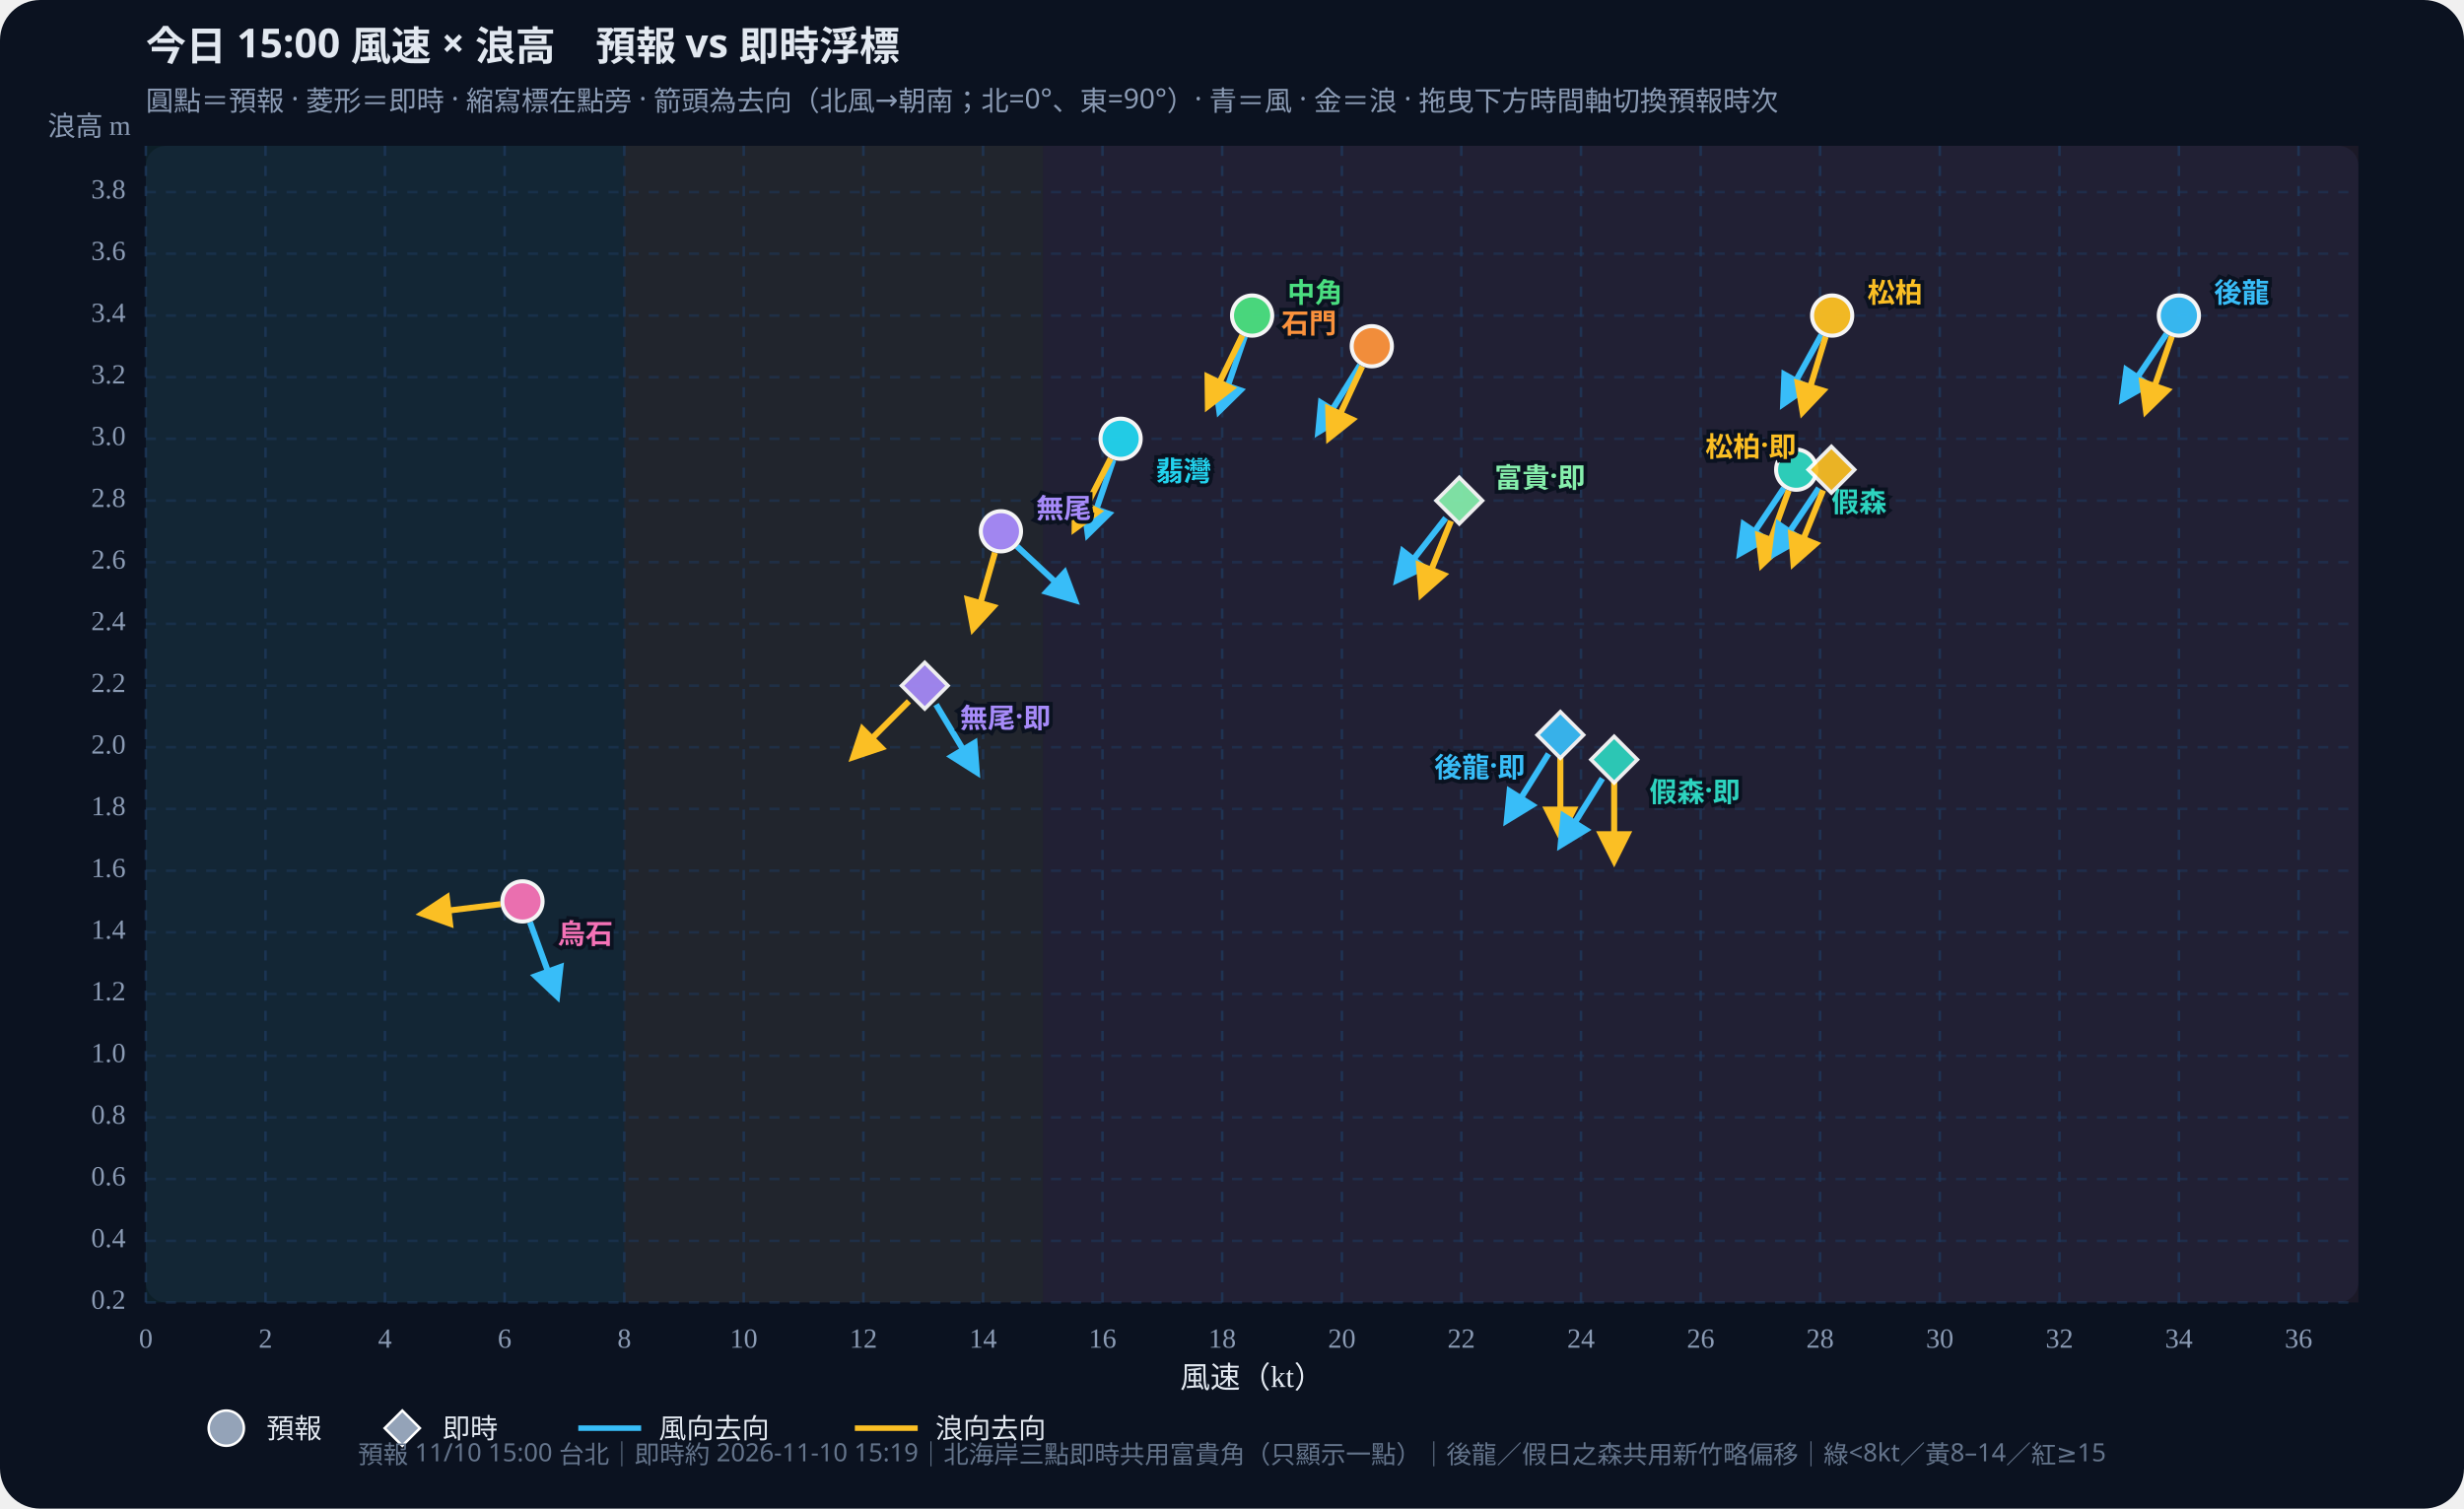
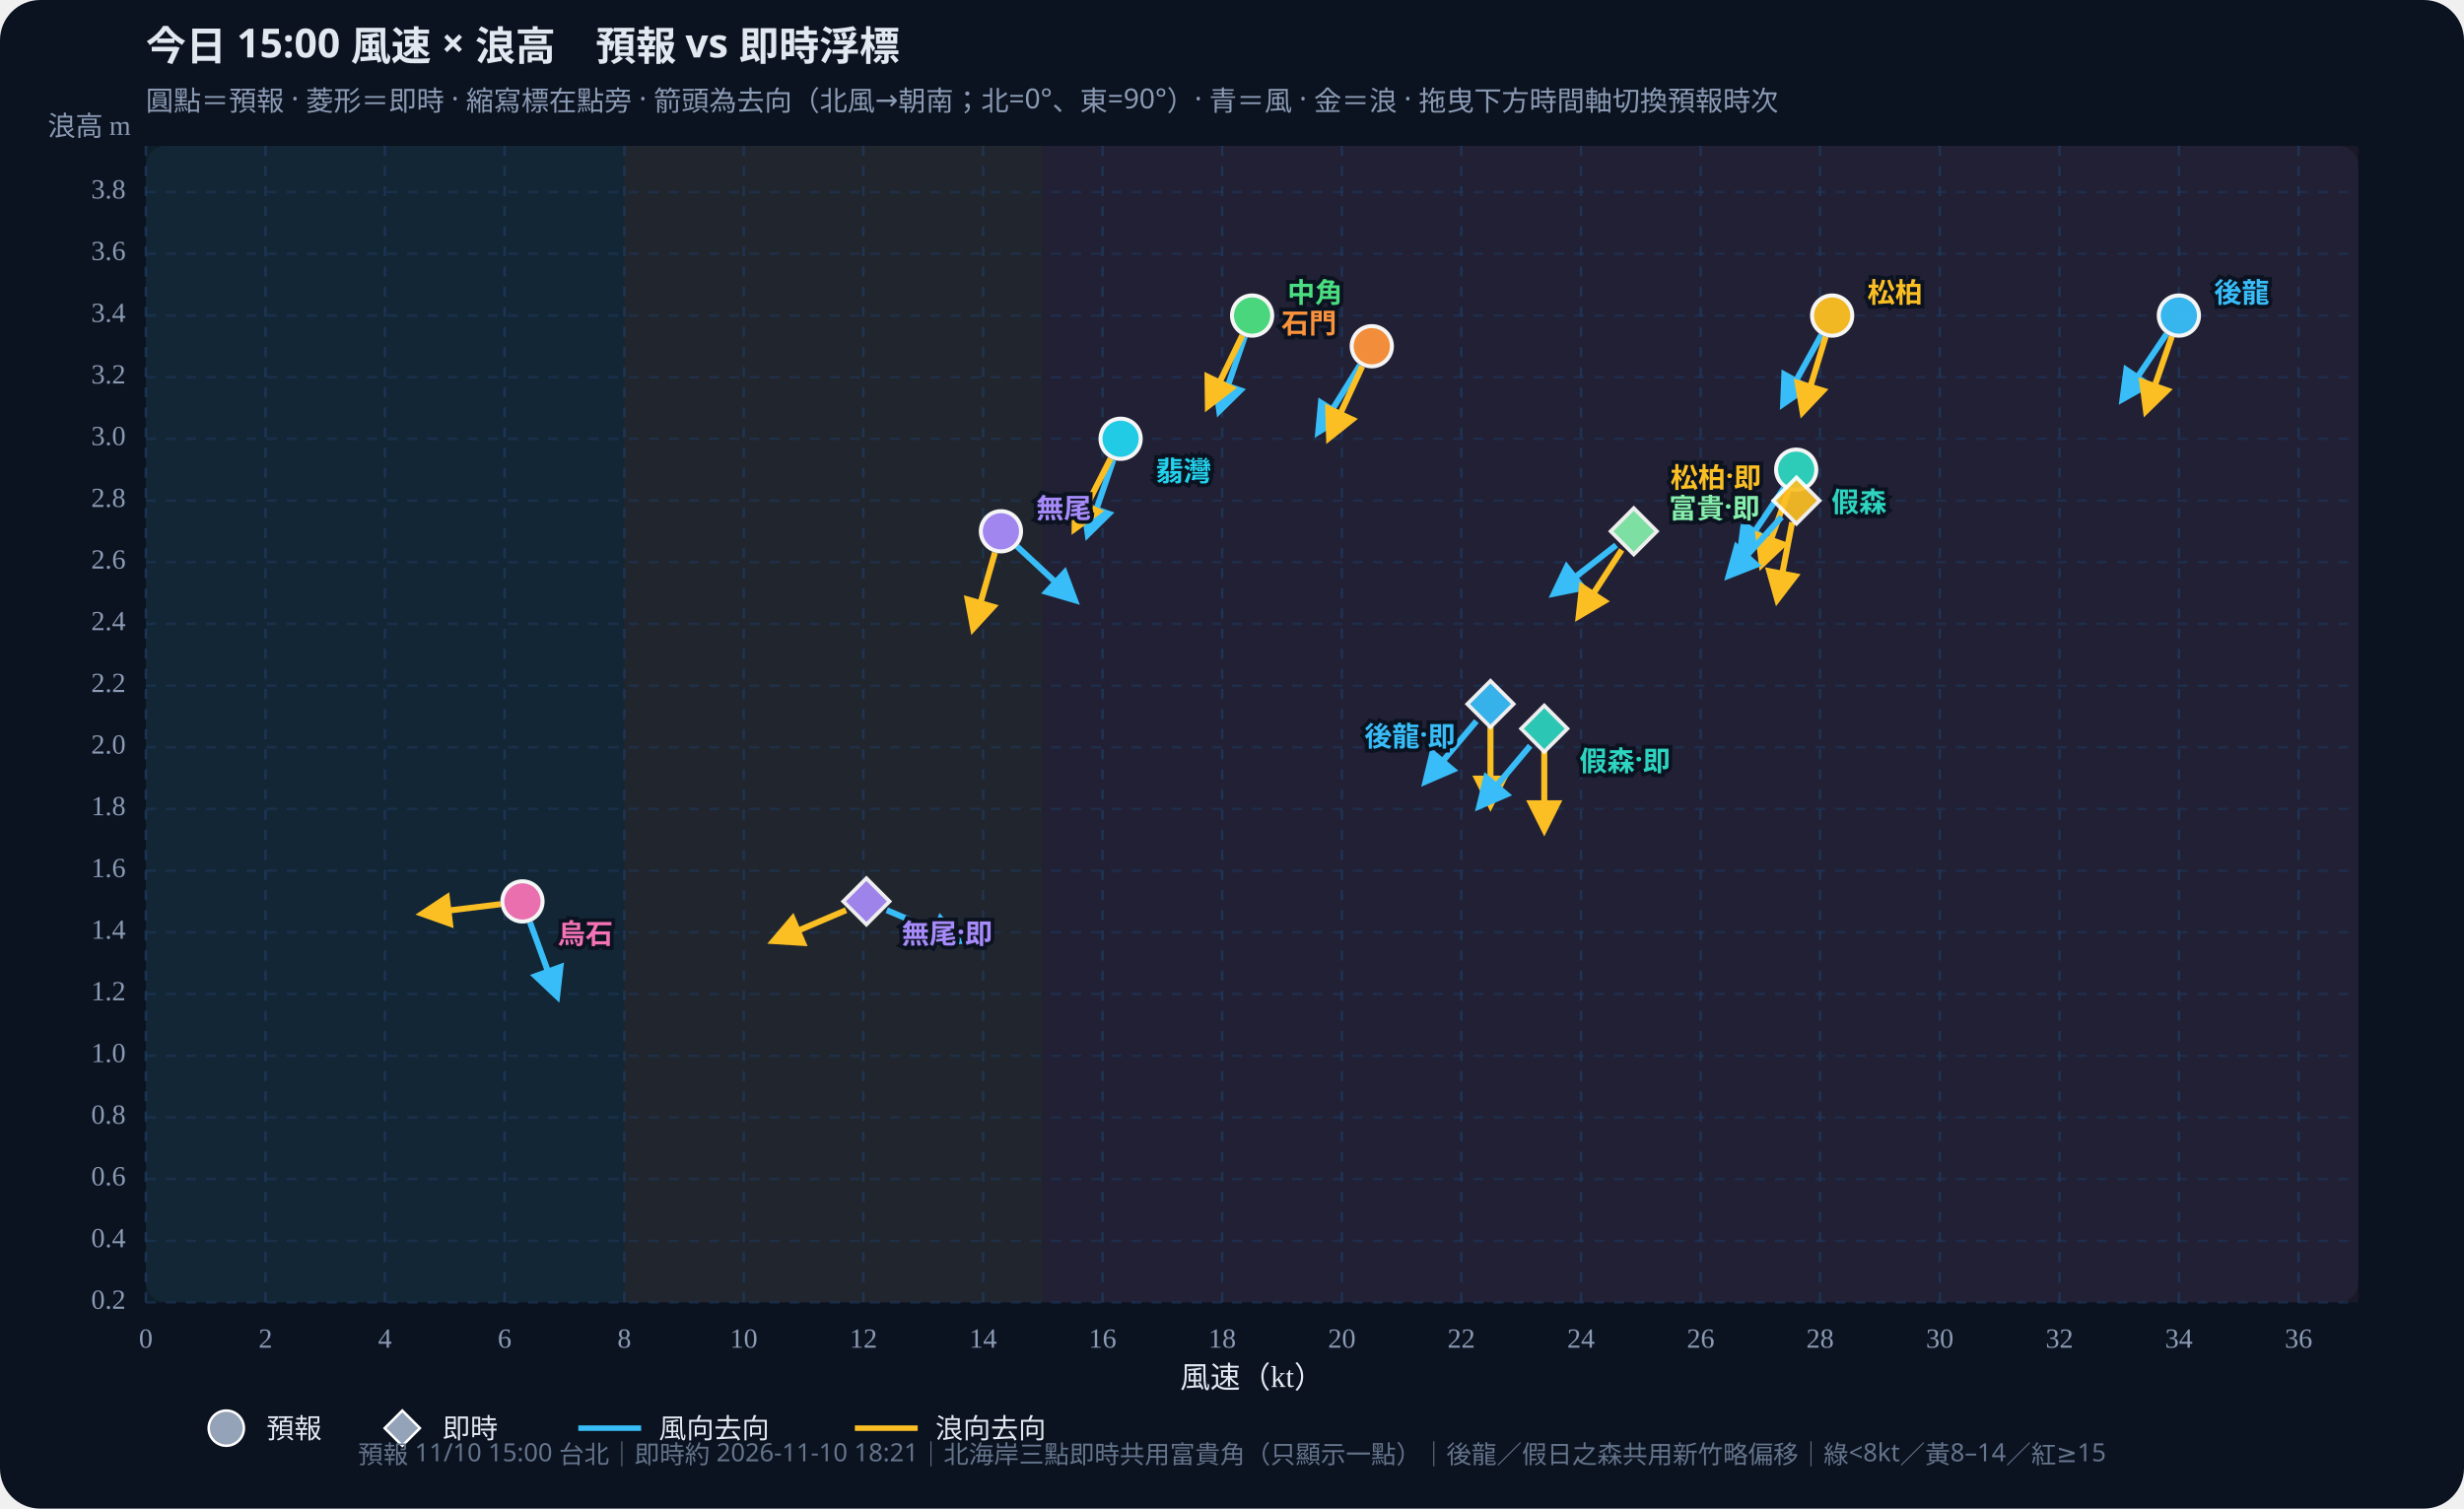
<svg xmlns="http://www.w3.org/2000/svg" id="wws-svg" viewBox="0 0 980 600" role="img" aria-label="風速與浪高散佈圖，可拖曳時間軸切換預報時次" style="width:100%;height:auto;display:block">
  <rect width="980" height="600" fill="#0b1220" rx="16" />
  <rect x="58" y="58" width="880" height="460" fill="#111a2e" rx="8" />
  <rect x="58.0" y="58" width="190.3" height="460" fill="#34d399" opacity="0.07" />
  <rect x="248.3" y="58" width="166.5" height="460" fill="#fbbf24" opacity="0.07" />
  <rect x="414.8" y="58" width="523.2" height="460" fill="#fb7185" opacity="0.07" />
  <defs>
    <marker id="arrow-38bdf8" viewBox="0 0 10 10" refX="8" refY="5" markerWidth="6" markerHeight="6" orient="auto-start-reverse">
      <path d="M0,0 L10,5 L0,10 z" fill="#38bdf8" />
    </marker>
    <marker id="arrow-fbbf24" viewBox="0 0 10 10" refX="8" refY="5" markerWidth="6" markerHeight="6" orient="auto-start-reverse">
      <path d="M0,0 L10,5 L0,10 z" fill="#fbbf24" />
    </marker>
  </defs>
  <text id="wws-title" x="58" y="24" fill="#e2e8f0" font-size="16" font-weight="700" font-family="Noto Sans TC,system-ui,sans-serif">今日 15:00 風速 × 浪高　預報 vs 即時浮標</text>
  <text x="58" y="44" fill="#8b9bb4" font-size="11" font-family="Noto Sans TC,system-ui,sans-serif">圓點＝預報 · 菱形＝即時 · 縮寫標在點旁 · 箭頭為去向（北風→朝南；北=0°、東=90°）· 青＝風 · 金＝浪 · 拖曳下方時間軸切換預報時次</text>
  <line x1="58.0" y1="58" x2="58.0" y2="518" stroke="#1e3a5f" stroke-dasharray="4 4" opacity="0.7" />
  <text x="58.0" y="536" text-anchor="middle" fill="#8b9bb4" font-size="11">0</text>
  <line x1="105.6" y1="58" x2="105.6" y2="518" stroke="#1e3a5f" stroke-dasharray="4 4" opacity="0.7" />
  <text x="105.6" y="536" text-anchor="middle" fill="#8b9bb4" font-size="11">2</text>
  <line x1="153.1" y1="58" x2="153.1" y2="518" stroke="#1e3a5f" stroke-dasharray="4 4" opacity="0.7" />
  <text x="153.1" y="536" text-anchor="middle" fill="#8b9bb4" font-size="11">4</text>
  <line x1="200.7" y1="58" x2="200.7" y2="518" stroke="#1e3a5f" stroke-dasharray="4 4" opacity="0.7" />
  <text x="200.7" y="536" text-anchor="middle" fill="#8b9bb4" font-size="11">6</text>
  <line x1="248.3" y1="58" x2="248.3" y2="518" stroke="#1e3a5f" stroke-dasharray="4 4" opacity="0.7" />
  <text x="248.3" y="536" text-anchor="middle" fill="#8b9bb4" font-size="11">8</text>
  <line x1="295.8" y1="58" x2="295.8" y2="518" stroke="#1e3a5f" stroke-dasharray="4 4" opacity="0.7" />
  <text x="295.8" y="536" text-anchor="middle" fill="#8b9bb4" font-size="11">10</text>
  <line x1="343.4" y1="58" x2="343.4" y2="518" stroke="#1e3a5f" stroke-dasharray="4 4" opacity="0.7" />
  <text x="343.4" y="536" text-anchor="middle" fill="#8b9bb4" font-size="11">12</text>
  <line x1="391.0" y1="58" x2="391.0" y2="518" stroke="#1e3a5f" stroke-dasharray="4 4" opacity="0.7" />
  <text x="391.0" y="536" text-anchor="middle" fill="#8b9bb4" font-size="11">14</text>
  <line x1="438.5" y1="58" x2="438.5" y2="518" stroke="#1e3a5f" stroke-dasharray="4 4" opacity="0.7" />
  <text x="438.5" y="536" text-anchor="middle" fill="#8b9bb4" font-size="11">16</text>
  <line x1="486.1" y1="58" x2="486.1" y2="518" stroke="#1e3a5f" stroke-dasharray="4 4" opacity="0.7" />
  <text x="486.1" y="536" text-anchor="middle" fill="#8b9bb4" font-size="11">18</text>
  <line x1="533.7" y1="58" x2="533.7" y2="518" stroke="#1e3a5f" stroke-dasharray="4 4" opacity="0.7" />
  <text x="533.7" y="536" text-anchor="middle" fill="#8b9bb4" font-size="11">20</text>
  <line x1="581.2" y1="58" x2="581.2" y2="518" stroke="#1e3a5f" stroke-dasharray="4 4" opacity="0.7" />
  <text x="581.2" y="536" text-anchor="middle" fill="#8b9bb4" font-size="11">22</text>
  <line x1="628.8" y1="58" x2="628.8" y2="518" stroke="#1e3a5f" stroke-dasharray="4 4" opacity="0.7" />
  <text x="628.8" y="536" text-anchor="middle" fill="#8b9bb4" font-size="11">24</text>
  <line x1="676.4" y1="58" x2="676.4" y2="518" stroke="#1e3a5f" stroke-dasharray="4 4" opacity="0.7" />
  <text x="676.4" y="536" text-anchor="middle" fill="#8b9bb4" font-size="11">26</text>
  <line x1="723.9" y1="58" x2="723.9" y2="518" stroke="#1e3a5f" stroke-dasharray="4 4" opacity="0.7" />
  <text x="723.9" y="536" text-anchor="middle" fill="#8b9bb4" font-size="11">28</text>
  <line x1="771.5" y1="58" x2="771.5" y2="518" stroke="#1e3a5f" stroke-dasharray="4 4" opacity="0.7" />
  <text x="771.5" y="536" text-anchor="middle" fill="#8b9bb4" font-size="11">30</text>
  <line x1="819.1" y1="58" x2="819.1" y2="518" stroke="#1e3a5f" stroke-dasharray="4 4" opacity="0.7" />
  <text x="819.1" y="536" text-anchor="middle" fill="#8b9bb4" font-size="11">32</text>
  <line x1="866.6" y1="58" x2="866.6" y2="518" stroke="#1e3a5f" stroke-dasharray="4 4" opacity="0.7" />
  <text x="866.6" y="536" text-anchor="middle" fill="#8b9bb4" font-size="11">34</text>
  <line x1="914.2" y1="58" x2="914.2" y2="518" stroke="#1e3a5f" stroke-dasharray="4 4" opacity="0.7" />
  <text x="914.2" y="536" text-anchor="middle" fill="#8b9bb4" font-size="11">36</text>
  <line x1="58" y1="518.0" x2="938" y2="518.0" stroke="#1e3a5f" stroke-dasharray="4 4" opacity="0.5" />
  <text x="50" y="518.0" text-anchor="end" dominant-baseline="middle" fill="#8b9bb4" font-size="11">0.2</text>
  <line x1="58" y1="493.5" x2="938" y2="493.5" stroke="#1e3a5f" stroke-dasharray="4 4" opacity="0.5" />
  <text x="50" y="493.5" text-anchor="end" dominant-baseline="middle" fill="#8b9bb4" font-size="11">0.4</text>
  <line x1="58" y1="468.9" x2="938" y2="468.9" stroke="#1e3a5f" stroke-dasharray="4 4" opacity="0.5" />
  <text x="50" y="468.9" text-anchor="end" dominant-baseline="middle" fill="#8b9bb4" font-size="11">0.6</text>
  <line x1="58" y1="444.4" x2="938" y2="444.4" stroke="#1e3a5f" stroke-dasharray="4 4" opacity="0.5" />
  <text x="50" y="444.4" text-anchor="end" dominant-baseline="middle" fill="#8b9bb4" font-size="11">0.8</text>
  <line x1="58" y1="419.9" x2="938" y2="419.9" stroke="#1e3a5f" stroke-dasharray="4 4" opacity="0.5" />
  <text x="50" y="419.9" text-anchor="end" dominant-baseline="middle" fill="#8b9bb4" font-size="11">1.0</text>
  <line x1="58" y1="395.3" x2="938" y2="395.3" stroke="#1e3a5f" stroke-dasharray="4 4" opacity="0.5" />
  <text x="50" y="395.3" text-anchor="end" dominant-baseline="middle" fill="#8b9bb4" font-size="11">1.2</text>
  <line x1="58" y1="370.8" x2="938" y2="370.8" stroke="#1e3a5f" stroke-dasharray="4 4" opacity="0.5" />
  <text x="50" y="370.8" text-anchor="end" dominant-baseline="middle" fill="#8b9bb4" font-size="11">1.4</text>
  <line x1="58" y1="346.3" x2="938" y2="346.3" stroke="#1e3a5f" stroke-dasharray="4 4" opacity="0.5" />
  <text x="50" y="346.3" text-anchor="end" dominant-baseline="middle" fill="#8b9bb4" font-size="11">1.6</text>
  <line x1="58" y1="321.7" x2="938" y2="321.7" stroke="#1e3a5f" stroke-dasharray="4 4" opacity="0.5" />
  <text x="50" y="321.7" text-anchor="end" dominant-baseline="middle" fill="#8b9bb4" font-size="11">1.8</text>
  <line x1="58" y1="297.2" x2="938" y2="297.2" stroke="#1e3a5f" stroke-dasharray="4 4" opacity="0.5" />
  <text x="50" y="297.2" text-anchor="end" dominant-baseline="middle" fill="#8b9bb4" font-size="11">2.0</text>
  <line x1="58" y1="272.7" x2="938" y2="272.7" stroke="#1e3a5f" stroke-dasharray="4 4" opacity="0.5" />
  <text x="50" y="272.7" text-anchor="end" dominant-baseline="middle" fill="#8b9bb4" font-size="11">2.2</text>
  <line x1="58" y1="248.1" x2="938" y2="248.1" stroke="#1e3a5f" stroke-dasharray="4 4" opacity="0.5" />
  <text x="50" y="248.1" text-anchor="end" dominant-baseline="middle" fill="#8b9bb4" font-size="11">2.4</text>
  <line x1="58" y1="223.6" x2="938" y2="223.6" stroke="#1e3a5f" stroke-dasharray="4 4" opacity="0.5" />
  <text x="50" y="223.6" text-anchor="end" dominant-baseline="middle" fill="#8b9bb4" font-size="11">2.6</text>
  <line x1="58" y1="199.1" x2="938" y2="199.1" stroke="#1e3a5f" stroke-dasharray="4 4" opacity="0.5" />
  <text x="50" y="199.1" text-anchor="end" dominant-baseline="middle" fill="#8b9bb4" font-size="11">2.8</text>
  <line x1="58" y1="174.5" x2="938" y2="174.5" stroke="#1e3a5f" stroke-dasharray="4 4" opacity="0.5" />
  <text x="50" y="174.5" text-anchor="end" dominant-baseline="middle" fill="#8b9bb4" font-size="11">3.0</text>
  <line x1="58" y1="150.0" x2="938" y2="150.0" stroke="#1e3a5f" stroke-dasharray="4 4" opacity="0.5" />
  <text x="50" y="150.0" text-anchor="end" dominant-baseline="middle" fill="#8b9bb4" font-size="11">3.2</text>
  <line x1="58" y1="125.5" x2="938" y2="125.5" stroke="#1e3a5f" stroke-dasharray="4 4" opacity="0.5" />
  <text x="50" y="125.5" text-anchor="end" dominant-baseline="middle" fill="#8b9bb4" font-size="11">3.4</text>
  <line x1="58" y1="100.9" x2="938" y2="100.9" stroke="#1e3a5f" stroke-dasharray="4 4" opacity="0.5" />
  <text x="50" y="100.9" text-anchor="end" dominant-baseline="middle" fill="#8b9bb4" font-size="11">3.6</text>
  <line x1="58" y1="76.4" x2="938" y2="76.4" stroke="#1e3a5f" stroke-dasharray="4 4" opacity="0.5" />
  <text x="50" y="76.4" text-anchor="end" dominant-baseline="middle" fill="#8b9bb4" font-size="11">3.8</text>
  <text x="498" y="552" text-anchor="middle" fill="#e2e8f0" font-size="12">風速（kt）</text>
  <text x="52" y="54" text-anchor="end" fill="#8b9bb4" font-size="11">浪高 m</text>
  <g id="wws-forecast-layer">
    <line x1="861.7" y1="132.8" x2="844.3" y2="158.6" stroke="#38bdf8" stroke-width="2.4" marker-end="url(#arrow-38bdf8)" />
    <line x1="863.8" y1="133.8" x2="853.6" y2="163.3" stroke="#fbbf24" stroke-width="2.4" marker-end="url(#arrow-fbbf24)" />
    <circle cx="866.6" cy="125.5" r="8.0" fill="#38bdf8" stroke="#fff" stroke-width="1.6" opacity="0.95" />
    <line x1="709.5" y1="194.1" x2="692.1" y2="220.0" stroke="#38bdf8" stroke-width="2.4" marker-end="url(#arrow-38bdf8)" />
    <line x1="711.4" y1="195.1" x2="700.8" y2="224.4" stroke="#fbbf24" stroke-width="2.4" marker-end="url(#arrow-fbbf24)" />
    <circle cx="714.4" cy="186.8" r="8.0" fill="#2dd4bf" stroke="#fff" stroke-width="1.6" opacity="0.95" />
    <line x1="724.4" y1="133.2" x2="709.3" y2="160.5" stroke="#38bdf8" stroke-width="2.4" marker-end="url(#arrow-38bdf8)" />
    <line x1="726.1" y1="133.9" x2="717.0" y2="163.7" stroke="#fbbf24" stroke-width="2.4" marker-end="url(#arrow-fbbf24)" />
    <circle cx="728.7" cy="125.5" r="8.0" fill="#fbbf24" stroke="#fff" stroke-width="1.6" opacity="0.95" />
    <line x1="495.1" y1="133.8" x2="485.0" y2="163.3" stroke="#38bdf8" stroke-width="2.4" marker-end="url(#arrow-38bdf8)" />
    <line x1="494.1" y1="133.4" x2="480.5" y2="161.4" stroke="#fbbf24" stroke-width="2.4" marker-end="url(#arrow-fbbf24)" />
    <circle cx="498.0" cy="125.5" r="8.0" fill="#4ade80" stroke="#fff" stroke-width="1.6" opacity="0.95" />
    <line x1="442.8" y1="182.9" x2="432.7" y2="212.4" stroke="#38bdf8" stroke-width="2.4" marker-end="url(#arrow-38bdf8)" />
    <line x1="441.7" y1="182.4" x2="427.5" y2="210.2" stroke="#fbbf24" stroke-width="2.4" marker-end="url(#arrow-fbbf24)" />
    <circle cx="445.7" cy="174.5" r="8.0" fill="#22d3ee" stroke="#fff" stroke-width="1.6" opacity="0.95" />
    <line x1="540.9" y1="145.2" x2="524.4" y2="171.7" stroke="#38bdf8" stroke-width="2.4" marker-end="url(#arrow-38bdf8)" />
    <line x1="541.8" y1="145.7" x2="528.7" y2="174.0" stroke="#fbbf24" stroke-width="2.4" marker-end="url(#arrow-fbbf24)" />
    <circle cx="545.6" cy="137.7" r="8.0" fill="#fb923c" stroke="#fff" stroke-width="1.6" opacity="0.95" />
    <line x1="404.5" y1="217.3" x2="427.4" y2="238.6" stroke="#38bdf8" stroke-width="2.4" marker-end="url(#arrow-38bdf8)" />
    <line x1="395.7" y1="219.8" x2="387.1" y2="249.8" stroke="#fbbf24" stroke-width="2.4" marker-end="url(#arrow-fbbf24)" />
    <circle cx="398.1" cy="211.3" r="8.0" fill="#a78bfa" stroke="#fff" stroke-width="1.6" opacity="0.95" />
    <line x1="210.8" y1="366.8" x2="221.5" y2="396.1" stroke="#38bdf8" stroke-width="2.4" marker-end="url(#arrow-38bdf8)" />
    <line x1="199.1" y1="359.6" x2="168.1" y2="363.4" stroke="#fbbf24" stroke-width="2.4" marker-end="url(#arrow-fbbf24)" />
    <circle cx="207.8" cy="358.5" r="8.0" fill="#f472b6" stroke="#fff" stroke-width="1.6" opacity="0.95" />
    <text x="880.6" y="115.5" text-anchor="start" dominant-baseline="central" fill="#38bdf8" font-size="11" font-weight="700" font-family="Noto Sans TC,system-ui,sans-serif" stroke="#0b1220" stroke-width="3" paint-order="stroke">後龍</text>
    <text x="728.4" y="198.8" text-anchor="start" dominant-baseline="central" fill="#2dd4bf" font-size="11" font-weight="700" font-family="Noto Sans TC,system-ui,sans-serif" stroke="#0b1220" stroke-width="3" paint-order="stroke">假森</text>
    <text x="742.7" y="115.5" text-anchor="start" dominant-baseline="central" fill="#fbbf24" font-size="11" font-weight="700" font-family="Noto Sans TC,system-ui,sans-serif" stroke="#0b1220" stroke-width="3" paint-order="stroke">松柏</text>
    <text x="512.0" y="115.5" text-anchor="start" dominant-baseline="central" fill="#4ade80" font-size="11" font-weight="700" font-family="Noto Sans TC,system-ui,sans-serif" stroke="#0b1220" stroke-width="3" paint-order="stroke">中角</text>
    <text x="459.7" y="186.5" text-anchor="start" dominant-baseline="central" fill="#22d3ee" font-size="11" font-weight="700" font-family="Noto Sans TC,system-ui,sans-serif" stroke="#0b1220" stroke-width="3" paint-order="stroke">翡灣</text>
    <text x="531.6" y="127.7" text-anchor="end" dominant-baseline="central" fill="#fb923c" font-size="11" font-weight="700" font-family="Noto Sans TC,system-ui,sans-serif" stroke="#0b1220" stroke-width="3" paint-order="stroke">石門</text>
    <text x="412.1" y="201.3" text-anchor="start" dominant-baseline="central" fill="#a78bfa" font-size="11" font-weight="700" font-family="Noto Sans TC,system-ui,sans-serif" stroke="#0b1220" stroke-width="3" paint-order="stroke">無尾</text>
    <text x="221.8" y="370.5" text-anchor="start" dominant-baseline="central" fill="#f472b6" font-size="11" font-weight="700" font-family="Noto Sans TC,system-ui,sans-serif" stroke="#0b1220" stroke-width="3" paint-order="stroke">烏石</text>
  </g>
  <g id="wws-live-layer">
-     <line x1="615.9" y1="299.8" x2="599.4" y2="326.2" stroke="#38bdf8" stroke-width="2.4" marker-end="url(#arrow-38bdf8)" />
-     <line x1="620.6" y1="301.1" x2="620.6" y2="332.3" stroke="#fbbf24" stroke-width="2.4" marker-end="url(#arrow-fbbf24)" />
-     <polygon points="620.6,283.1 629.8,292.3 620.6,301.5 611.4,292.3" fill="#38bdf8" stroke="#fff" stroke-width="1.5" opacity="0.92" />
-     <line x1="637.3" y1="309.6" x2="620.8" y2="336.0" stroke="#38bdf8" stroke-width="2.4" marker-end="url(#arrow-38bdf8)" />
-     <line x1="642.0" y1="310.9" x2="642.0" y2="342.1" stroke="#fbbf24" stroke-width="2.4" marker-end="url(#arrow-fbbf24)" />
-     <polygon points="642.0,292.9 651.2,302.1 642.0,311.3 632.8,302.1" fill="#2dd4bf" stroke="#fff" stroke-width="1.5" opacity="0.92" />
-     <line x1="723.4" y1="194.1" x2="706.0" y2="220.0" stroke="#38bdf8" stroke-width="2.4" marker-end="url(#arrow-38bdf8)" />
-     <line x1="725.1" y1="195.0" x2="713.4" y2="223.9" stroke="#fbbf24" stroke-width="2.4" marker-end="url(#arrow-fbbf24)" />
-     <polygon points="728.4,177.6 737.6,186.8 728.4,196.0 719.2,186.8" fill="#fbbf24" stroke="#fff" stroke-width="1.5" opacity="0.92" />
-     <line x1="575.0" y1="206.0" x2="555.8" y2="230.6" stroke="#38bdf8" stroke-width="2.4" marker-end="url(#arrow-38bdf8)" />
-     <line x1="577.1" y1="207.2" x2="565.4" y2="236.2" stroke="#fbbf24" stroke-width="2.4" marker-end="url(#arrow-fbbf24)" />
-     <polygon points="580.4,189.9 589.6,199.1 580.4,208.3 571.2,199.1" fill="#86efac" stroke="#fff" stroke-width="1.5" opacity="0.92" />
-     <line x1="372.3" y1="280.2" x2="388.4" y2="307.0" stroke="#38bdf8" stroke-width="2.4" marker-end="url(#arrow-38bdf8)" />
-     <line x1="361.5" y1="278.9" x2="339.5" y2="301.0" stroke="#fbbf24" stroke-width="2.4" marker-end="url(#arrow-fbbf24)" />
-     <polygon points="367.8,263.5 377.0,272.7 367.8,281.9 358.6,272.7" fill="#a78bfa" stroke="#fff" stroke-width="1.5" opacity="0.92" />
-     <text x="606.6" y="304.3" text-anchor="end" dominant-baseline="central" fill="#38bdf8" font-size="11" font-weight="700" font-family="Noto Sans TC,system-ui,sans-serif" stroke="#0b1220" stroke-width="3" paint-order="stroke">後龍·即</text>
-     <text x="656.0" y="314.1" text-anchor="start" dominant-baseline="central" fill="#2dd4bf" font-size="11" font-weight="700" font-family="Noto Sans TC,system-ui,sans-serif" stroke="#0b1220" stroke-width="3" paint-order="stroke">假森·即</text>
-     <text x="714.4" y="176.8" text-anchor="end" dominant-baseline="central" fill="#fbbf24" font-size="11" font-weight="700" font-family="Noto Sans TC,system-ui,sans-serif" stroke="#0b1220" stroke-width="3" paint-order="stroke">松柏·即</text>
-     <text x="594.4" y="189.1" text-anchor="start" dominant-baseline="central" fill="#86efac" font-size="11" font-weight="700" font-family="Noto Sans TC,system-ui,sans-serif" stroke="#0b1220" stroke-width="3" paint-order="stroke">富貴·即</text>
-     <text x="381.8" y="284.7" text-anchor="start" dominant-baseline="central" fill="#a78bfa" font-size="11" font-weight="700" font-family="Noto Sans TC,system-ui,sans-serif" stroke="#0b1220" stroke-width="3" paint-order="stroke">無尾·即</text>
+     <line x1="587.2" y1="286.8" x2="567.1" y2="310.7" stroke="#38bdf8" stroke-width="2.4" marker-end="url(#arrow-38bdf8)" />
+     <line x1="592.8" y1="288.8" x2="592.8" y2="320.0" stroke="#fbbf24" stroke-width="2.4" marker-end="url(#arrow-fbbf24)" />
+     <polygon points="592.8,270.8 602.0,280.0 592.8,289.2 583.6,280.0" fill="#38bdf8" stroke="#fff" stroke-width="1.5" opacity="0.92" />
+     <line x1="608.6" y1="296.6" x2="588.5" y2="320.5" stroke="#38bdf8" stroke-width="2.4" marker-end="url(#arrow-38bdf8)" />
+     <line x1="614.2" y1="298.6" x2="614.2" y2="329.8" stroke="#fbbf24" stroke-width="2.4" marker-end="url(#arrow-fbbf24)" />
+     <polygon points="614.2,280.6 623.4,289.8 614.2,299.0 605.0,289.8" fill="#2dd4bf" stroke="#fff" stroke-width="1.5" opacity="0.92" />
+     <line x1="708.6" y1="205.6" x2="687.7" y2="228.8" stroke="#38bdf8" stroke-width="2.4" marker-end="url(#arrow-38bdf8)" />
+     <line x1="712.8" y1="207.7" x2="706.9" y2="238.3" stroke="#fbbf24" stroke-width="2.4" marker-end="url(#arrow-fbbf24)" />
+     <polygon points="714.5,189.9 723.7,199.1 714.5,208.3 705.3,199.1" fill="#fbbf24" stroke="#fff" stroke-width="1.5" opacity="0.92" />
+     <line x1="642.8" y1="216.8" x2="618.2" y2="236.0" stroke="#38bdf8" stroke-width="2.4" marker-end="url(#arrow-38bdf8)" />
+     <line x1="645.0" y1="218.7" x2="628.0" y2="244.9" stroke="#fbbf24" stroke-width="2.4" marker-end="url(#arrow-fbbf24)" />
+     <polygon points="649.8,202.1 659.0,211.3 649.8,220.5 640.6,211.3" fill="#86efac" stroke="#fff" stroke-width="1.5" opacity="0.92" />
+     <line x1="352.7" y1="362.0" x2="381.5" y2="374.2" stroke="#38bdf8" stroke-width="2.4" marker-end="url(#arrow-38bdf8)" />
+     <line x1="336.5" y1="362.0" x2="307.8" y2="374.2" stroke="#fbbf24" stroke-width="2.4" marker-end="url(#arrow-fbbf24)" />
+     <polygon points="344.6,349.3 353.8,358.5 344.6,367.7 335.4,358.5" fill="#a78bfa" stroke="#fff" stroke-width="1.5" opacity="0.92" />
+     <text x="578.8" y="292.0" text-anchor="end" dominant-baseline="central" fill="#38bdf8" font-size="11" font-weight="700" font-family="Noto Sans TC,system-ui,sans-serif" stroke="#0b1220" stroke-width="3" paint-order="stroke">後龍·即</text>
+     <text x="628.2" y="301.8" text-anchor="start" dominant-baseline="central" fill="#2dd4bf" font-size="11" font-weight="700" font-family="Noto Sans TC,system-ui,sans-serif" stroke="#0b1220" stroke-width="3" paint-order="stroke">假森·即</text>
+     <text x="700.5" y="189.1" text-anchor="end" dominant-baseline="central" fill="#fbbf24" font-size="11" font-weight="700" font-family="Noto Sans TC,system-ui,sans-serif" stroke="#0b1220" stroke-width="3" paint-order="stroke">松柏·即</text>
+     <text x="663.8" y="201.3" text-anchor="start" dominant-baseline="central" fill="#86efac" font-size="11" font-weight="700" font-family="Noto Sans TC,system-ui,sans-serif" stroke="#0b1220" stroke-width="3" paint-order="stroke">富貴·即</text>
+     <text x="358.6" y="370.5" text-anchor="start" dominant-baseline="central" fill="#a78bfa" font-size="11" font-weight="700" font-family="Noto Sans TC,system-ui,sans-serif" stroke="#0b1220" stroke-width="3" paint-order="stroke">無尾·即</text>
  </g>
  <circle cx="90" cy="568" r="7" fill="#94a3b8" stroke="#fff" />
  <text x="106" y="572" fill="#e2e8f0" font-size="11" font-family="Noto Sans TC,system-ui,sans-serif">預報</text>
  <polygon points="160,561 167,568 160,575 153,568" fill="#94a3b8" stroke="#fff" />
  <text x="176" y="572" fill="#e2e8f0" font-size="11" font-family="Noto Sans TC,system-ui,sans-serif">即時</text>
  <line x1="230" y1="568" x2="255" y2="568" stroke="#38bdf8" stroke-width="2.2" />
  <text x="262" y="572" fill="#e2e8f0" font-size="11" font-family="Noto Sans TC,system-ui,sans-serif">風向去向</text>
  <line x1="340" y1="568" x2="365" y2="568" stroke="#fbbf24" stroke-width="2.2" />
  <text x="372" y="572" fill="#e2e8f0" font-size="11" font-family="Noto Sans TC,system-ui,sans-serif">浪向去向</text>
-   <text id="wws-foot" x="490" y="582" text-anchor="middle" fill="#64748b" font-size="10" font-family="Noto Sans TC,system-ui,sans-serif">預報 11/10 15:00 台北｜即時約 2026-11-10 15:19｜北海岸三點即時共用富貴角（只顯示一點）｜後龍／假日之森共用新竹略偏移｜綠&lt;8kt／黃8–14／紅≥15</text>
+   <text id="wws-foot" x="490" y="582" text-anchor="middle" fill="#64748b" font-size="10" font-family="Noto Sans TC,system-ui,sans-serif">預報 11/10 15:00 台北｜即時約 2026-11-10 18:21｜北海岸三點即時共用富貴角（只顯示一點）｜後龍／假日之森共用新竹略偏移｜綠&lt;8kt／黃8–14／紅≥15</text>
</svg>
